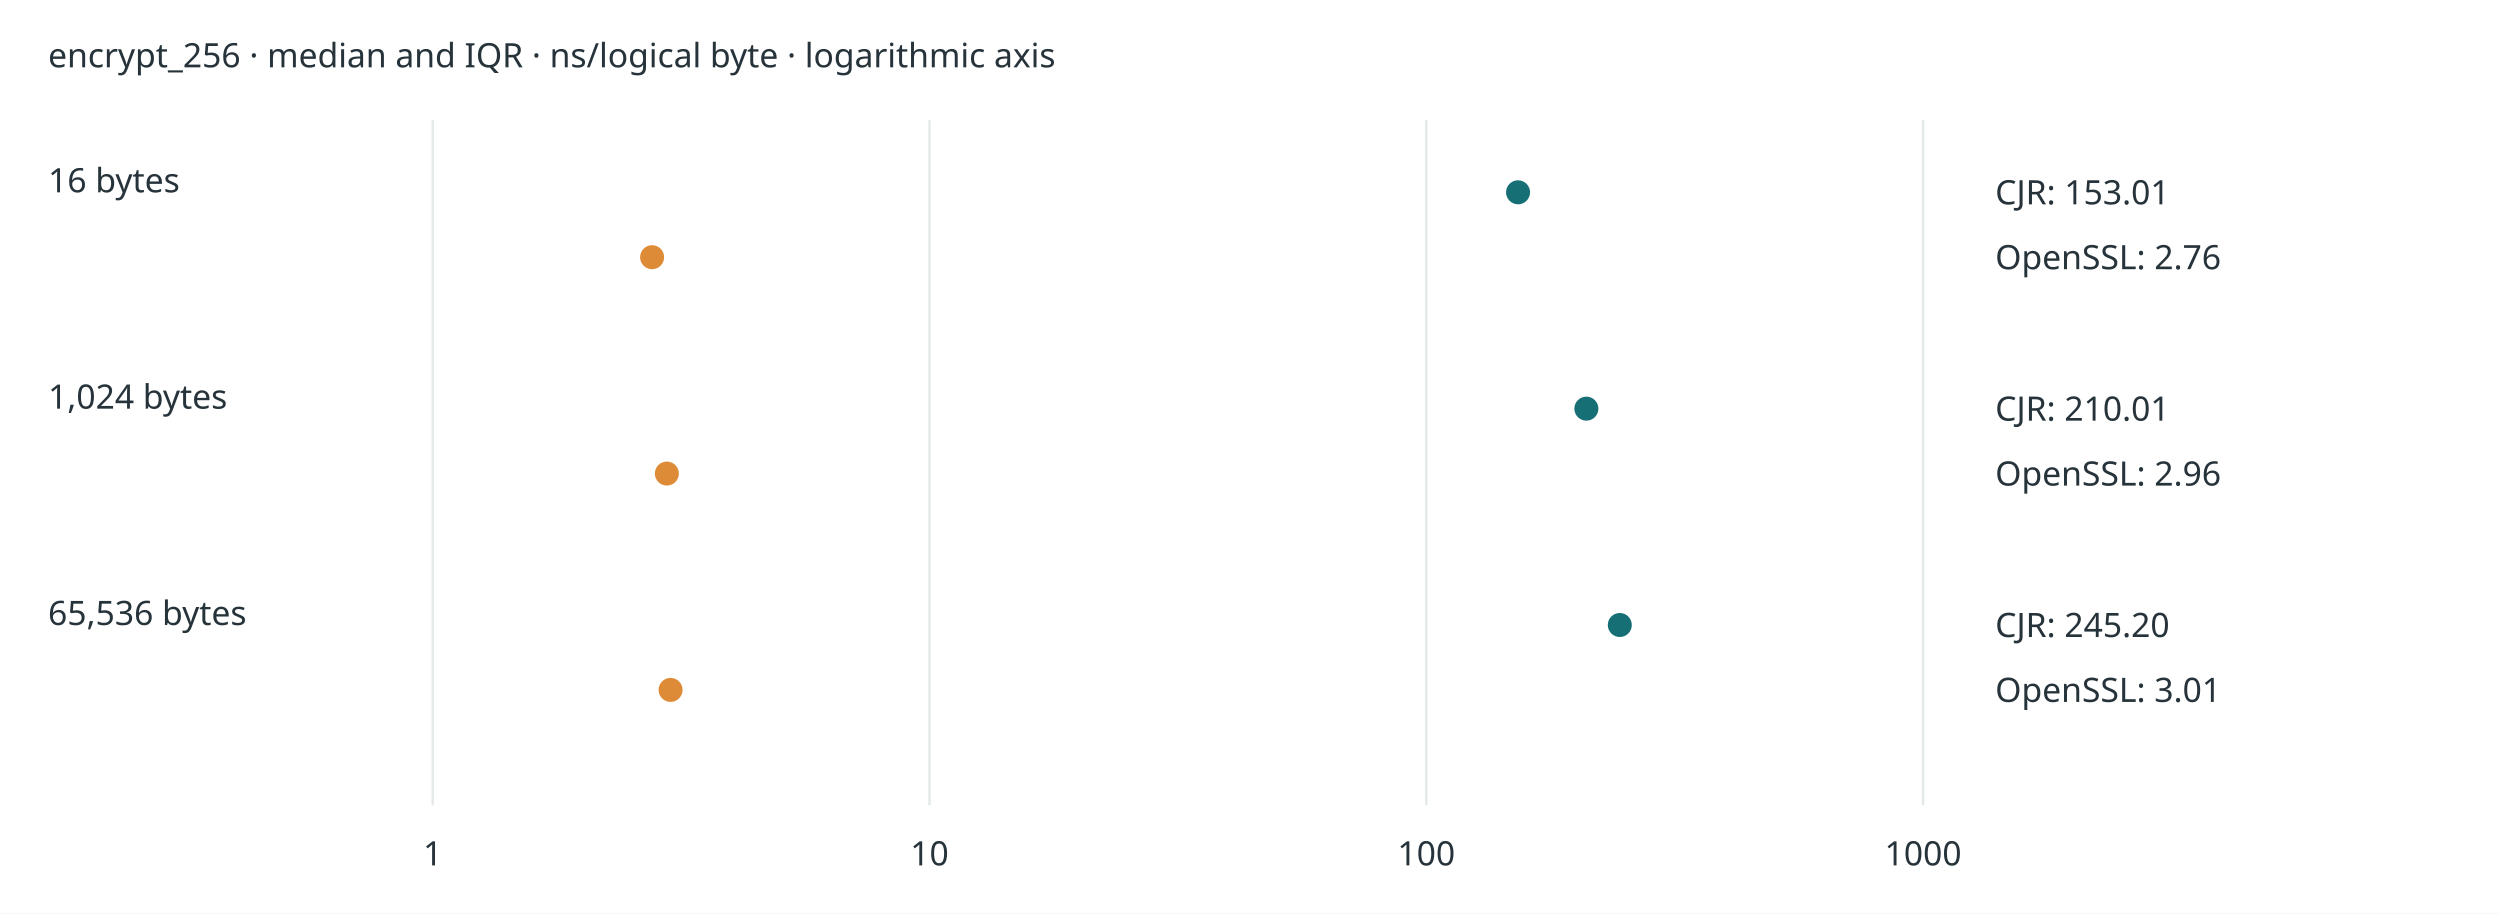
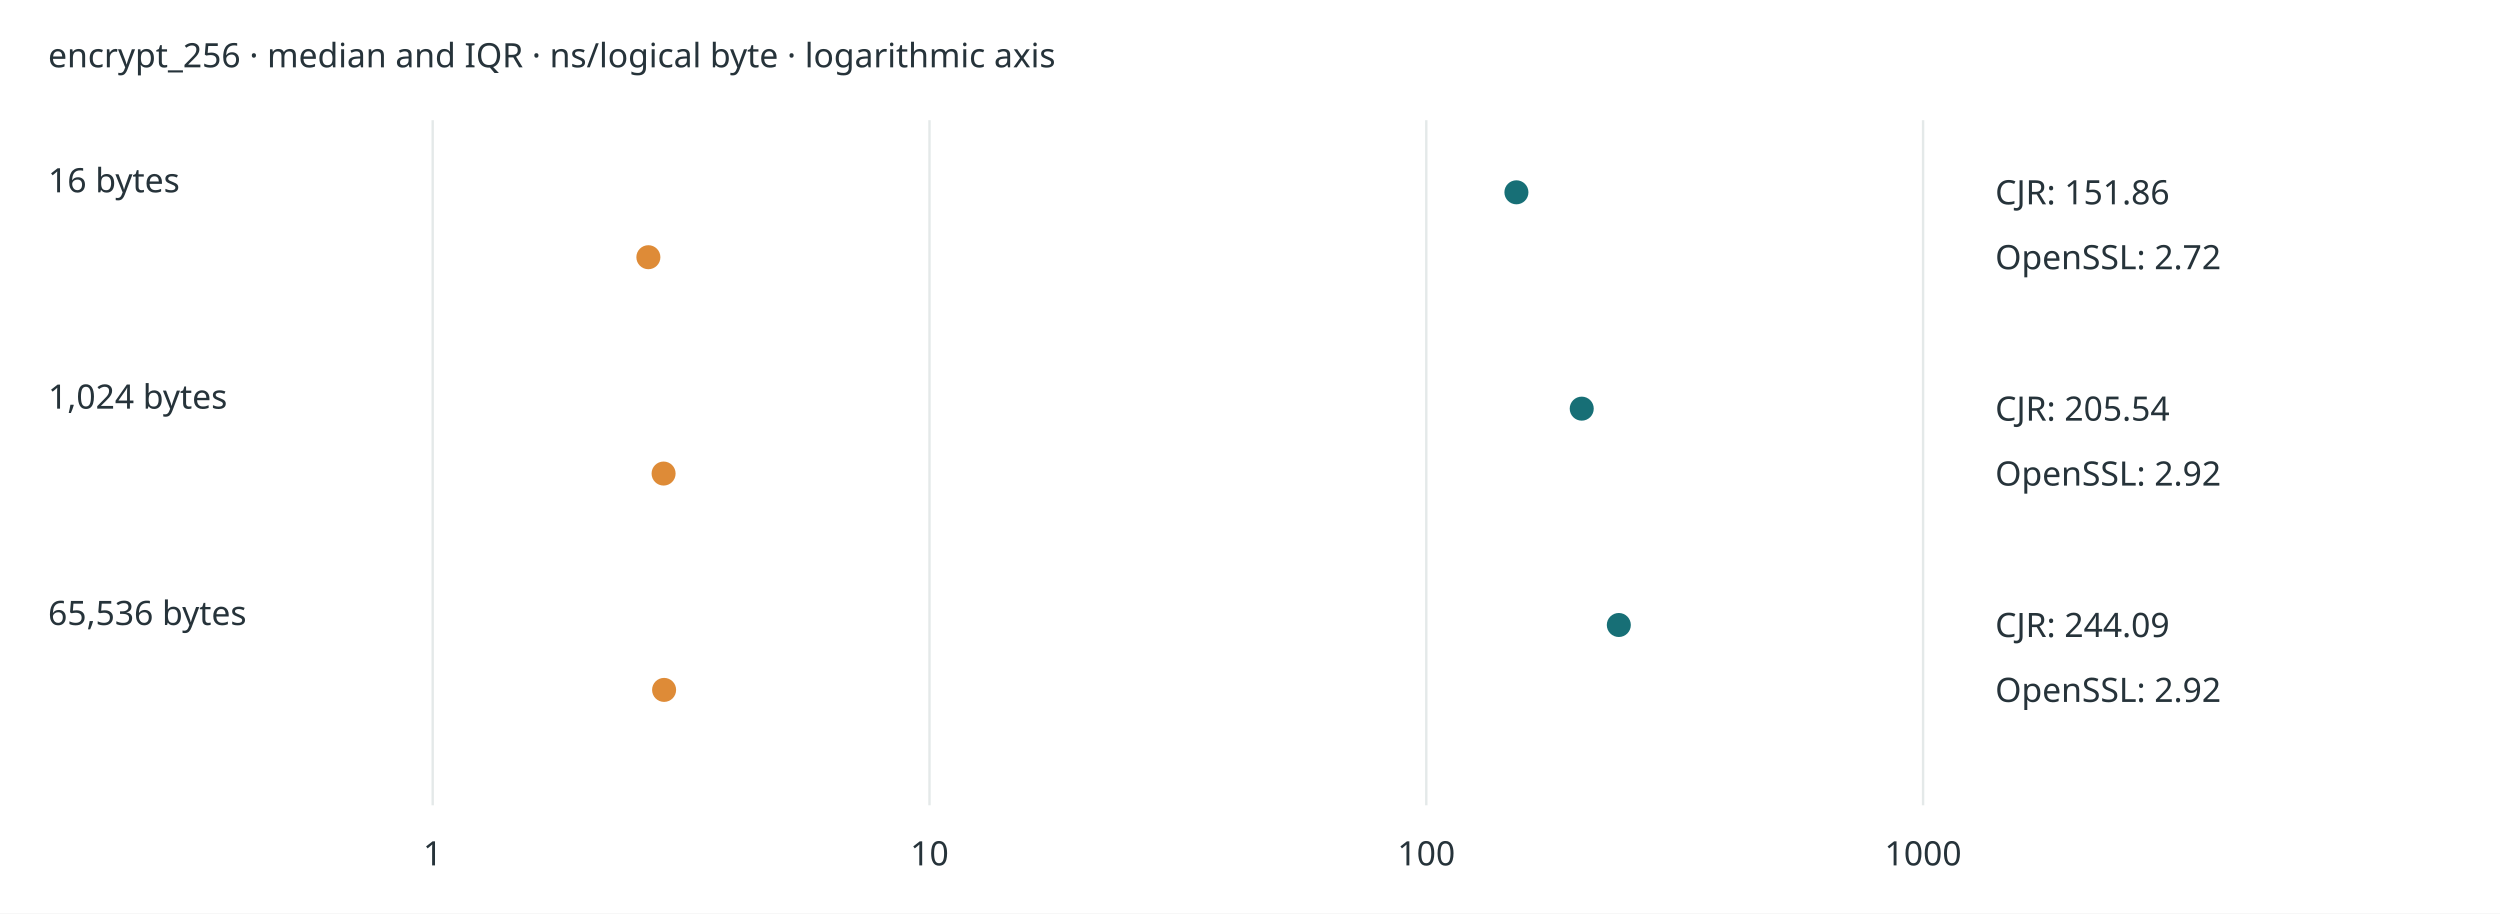
<svg xmlns="http://www.w3.org/2000/svg" viewBox="0 0 1040 380" role="img">
  <rect width="100%" height="100%" fill="white" />
  <style>text{font:14px system-ui;fill:#26333a}</style>
  <text x="20" y="28">encrypt_256 · median and IQR · ns/logical byte · logarithmic axis</text>
  <path d="M 180.0 50 V 335" stroke="#e4e9e9" />
  <text x="180.0" y="360" text-anchor="middle">1</text>
  <path d="M 386.667 50 V 335" stroke="#e4e9e9" />
  <text x="386.667" y="360" text-anchor="middle">10</text>
  <path d="M 593.333 50 V 335" stroke="#e4e9e9" />
  <text x="593.333" y="360" text-anchor="middle">100</text>
  <path d="M 800.0 50 V 335" stroke="#e4e9e9" />
  <text x="800.0" y="360" text-anchor="middle">1000</text>
  <text x="20" y="80">16 bytes</text>
-   <path d="M 630.996 80 H 633.385" stroke="#176f76" stroke-width="5" />
-   <circle cx="631.507" cy="80" r="5" fill="#176f76" />
-   <text x="830" y="85">CJR: 153.01</text>
-   <path d="M 271.096 107 H 271.676" stroke="#de8b37" stroke-width="5" />
-   <circle cx="271.278" cy="107" r="5" fill="#de8b37" />
-   <text x="830" y="112">OpenSSL: 2.76</text>
+   <path d="M 630.048 80 H 630.973" stroke="#176f76" stroke-width="5" />
+   <circle cx="630.829" cy="80" r="5" fill="#176f76" />
+   <text x="830" y="85">CJR: 151.86</text>
+   <path d="M 269.417 107 H 271.537" stroke="#de8b37" stroke-width="5" />
+   <circle cx="269.724" cy="107" r="5" fill="#de8b37" />
+   <text x="830" y="112">OpenSSL: 2.72</text>
  <text x="20" y="170">1,024 bytes</text>
-   <path d="M 659.415 170 H 659.971" stroke="#176f76" stroke-width="5" />
-   <circle cx="659.931" cy="170" r="5" fill="#176f76" />
-   <text x="830" y="175">CJR: 210.01</text>
-   <path d="M 277.171 197 H 278.209" stroke="#de8b37" stroke-width="5" />
-   <circle cx="277.414" cy="197" r="5" fill="#de8b37" />
-   <text x="830" y="202">OpenSSL: 2.96</text>
+   <path d="M 657.867 170 H 659.801" stroke="#176f76" stroke-width="5" />
+   <circle cx="658" cy="170" r="5" fill="#176f76" />
+   <text x="830" y="175">CJR: 205.54</text>
+   <path d="M 275.193 197 H 276.99" stroke="#de8b37" stroke-width="5" />
+   <circle cx="276.055" cy="197" r="5" fill="#de8b37" />
+   <text x="830" y="202">OpenSSL: 2.92</text>
  <text x="20" y="260">65,536 bytes</text>
-   <path d="M 673.639 260 H 674.464" stroke="#176f76" stroke-width="5" />
-   <circle cx="673.835" cy="260" r="5" fill="#176f76" />
-   <text x="830" y="265">CJR: 245.20</text>
-   <path d="M 278.298 287 H 279.366" stroke="#de8b37" stroke-width="5" />
-   <circle cx="278.958" cy="287" r="5" fill="#de8b37" />
-   <text x="830" y="292">OpenSSL: 3.01</text>
+   <path d="M 673.35 260 H 673.527" stroke="#176f76" stroke-width="5" />
+   <circle cx="673.429" cy="260" r="5" fill="#176f76" />
+   <text x="830" y="265">CJR: 244.09</text>
+   <path d="M 275.817 287 H 276.834" stroke="#de8b37" stroke-width="5" />
+   <circle cx="276.264" cy="287" r="5" fill="#de8b37" />
+   <text x="830" y="292">OpenSSL: 2.92</text>
</svg>
